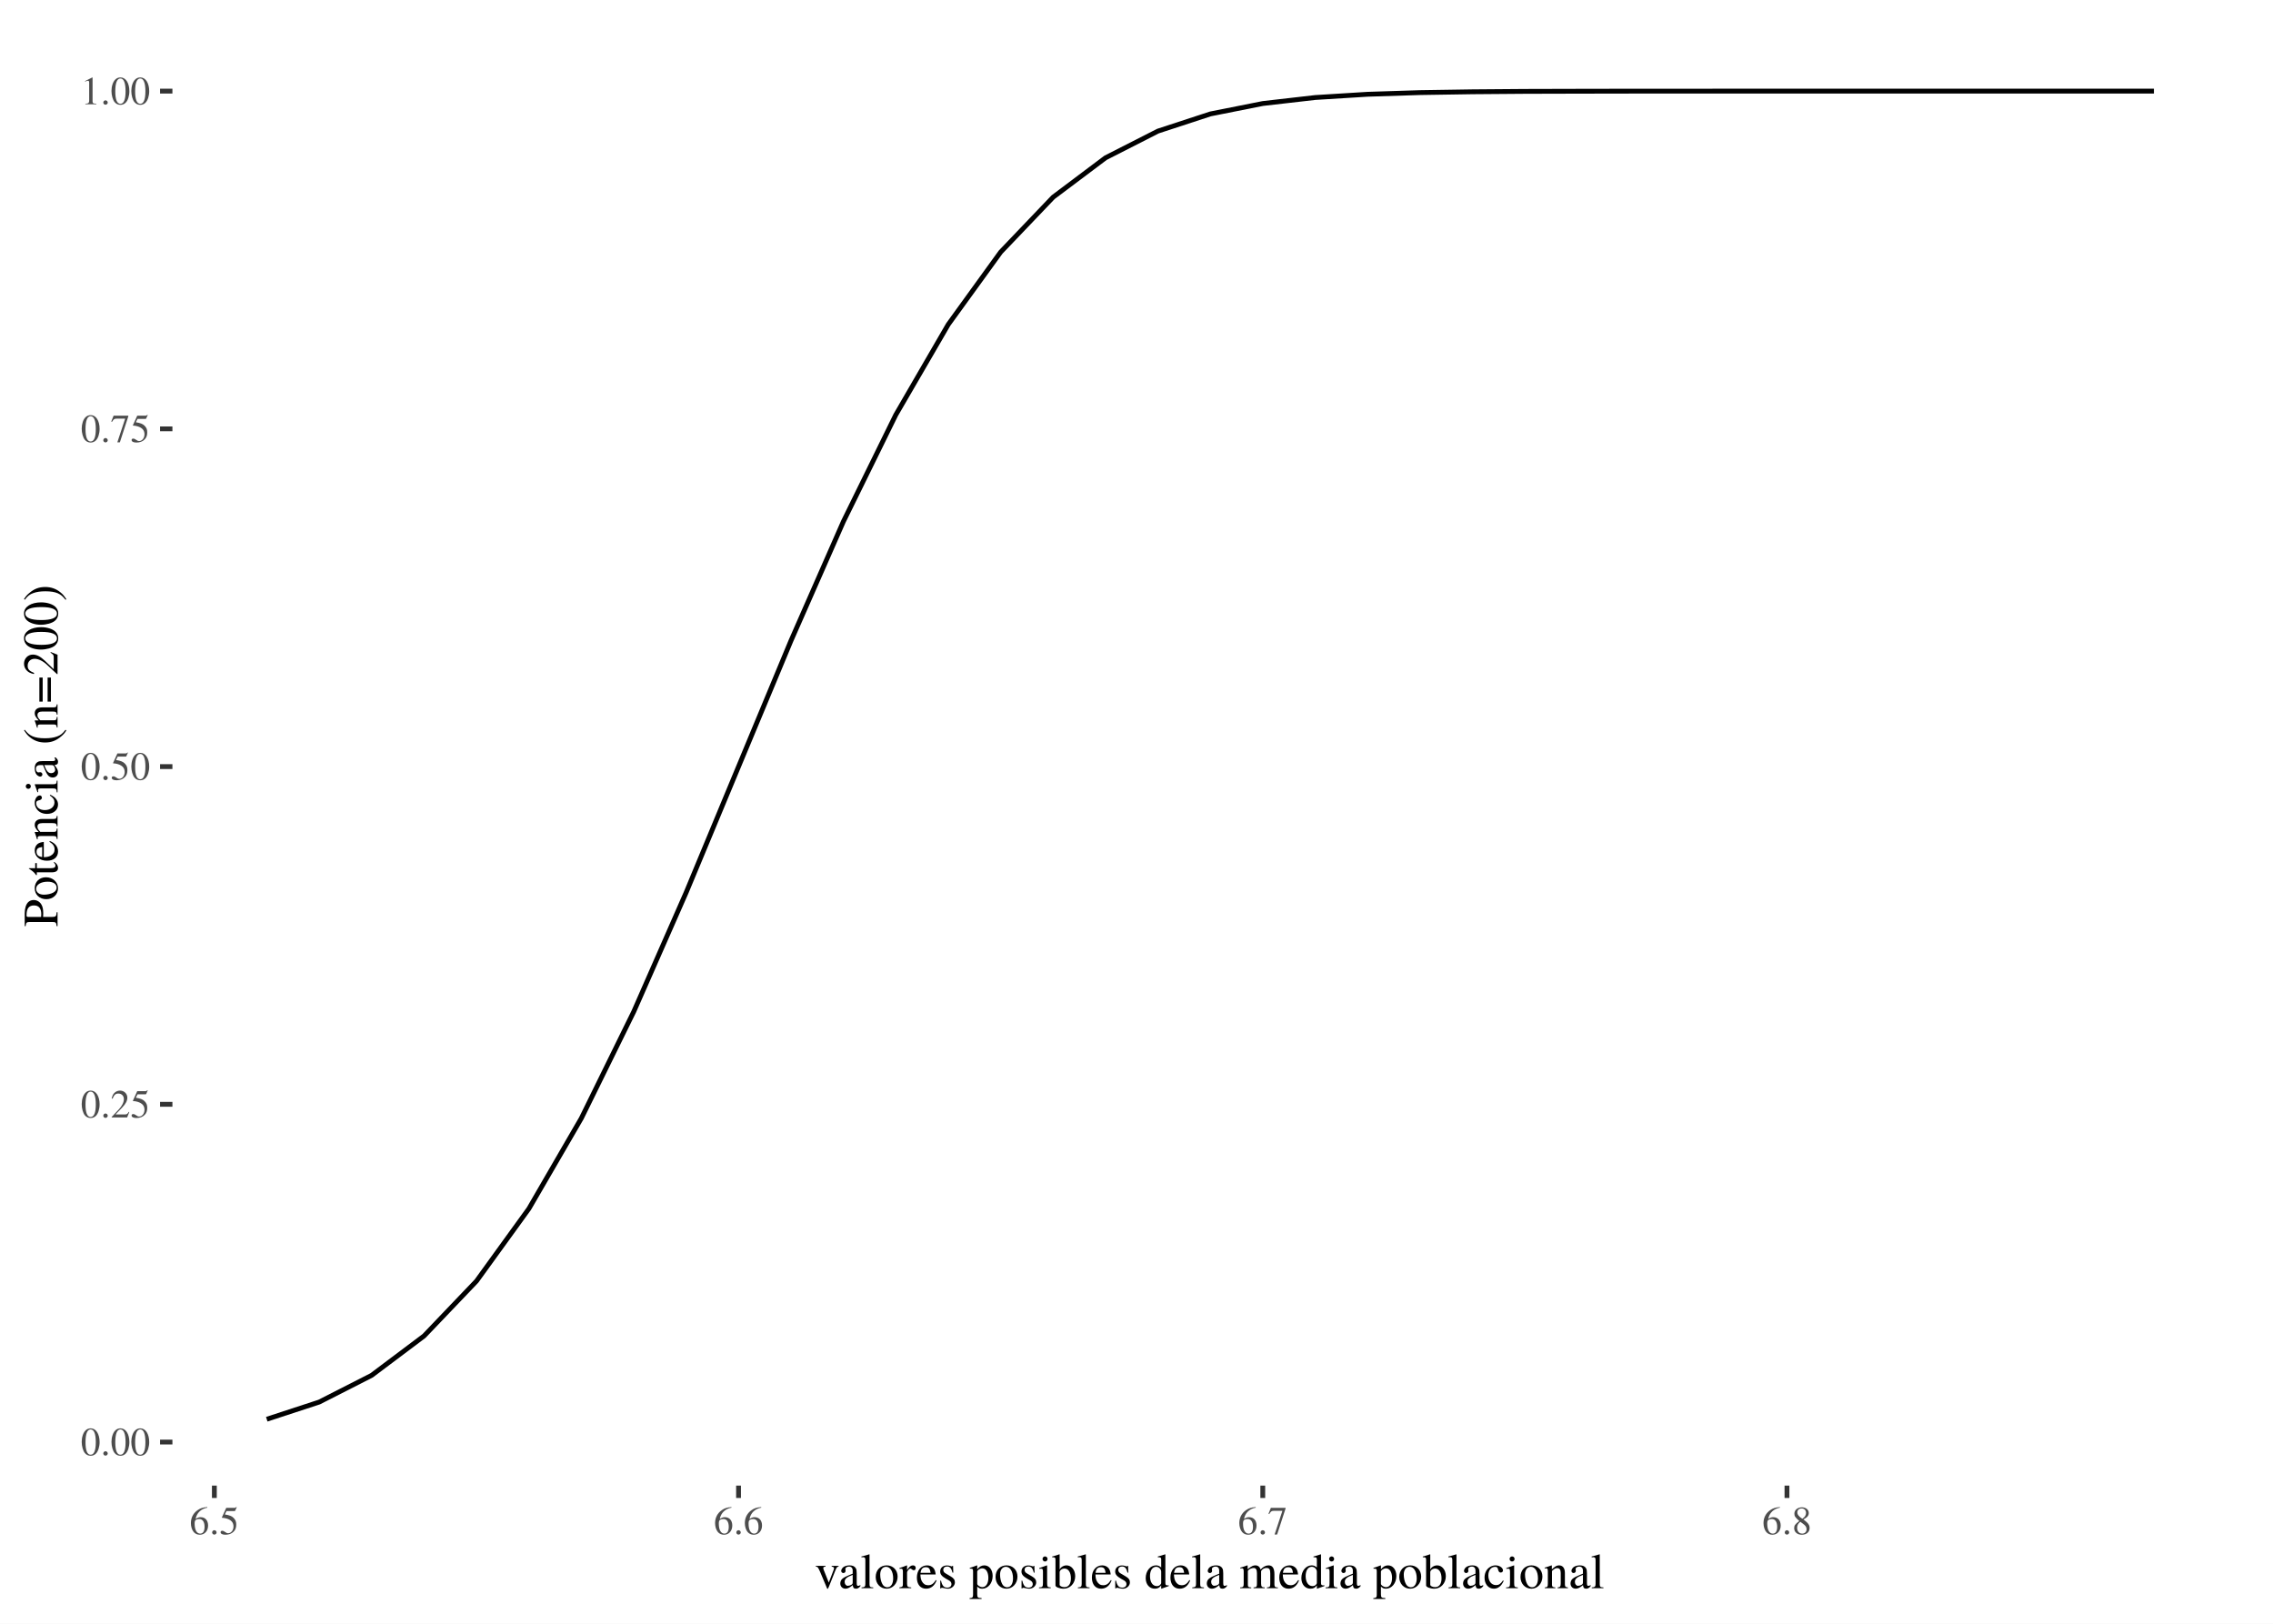
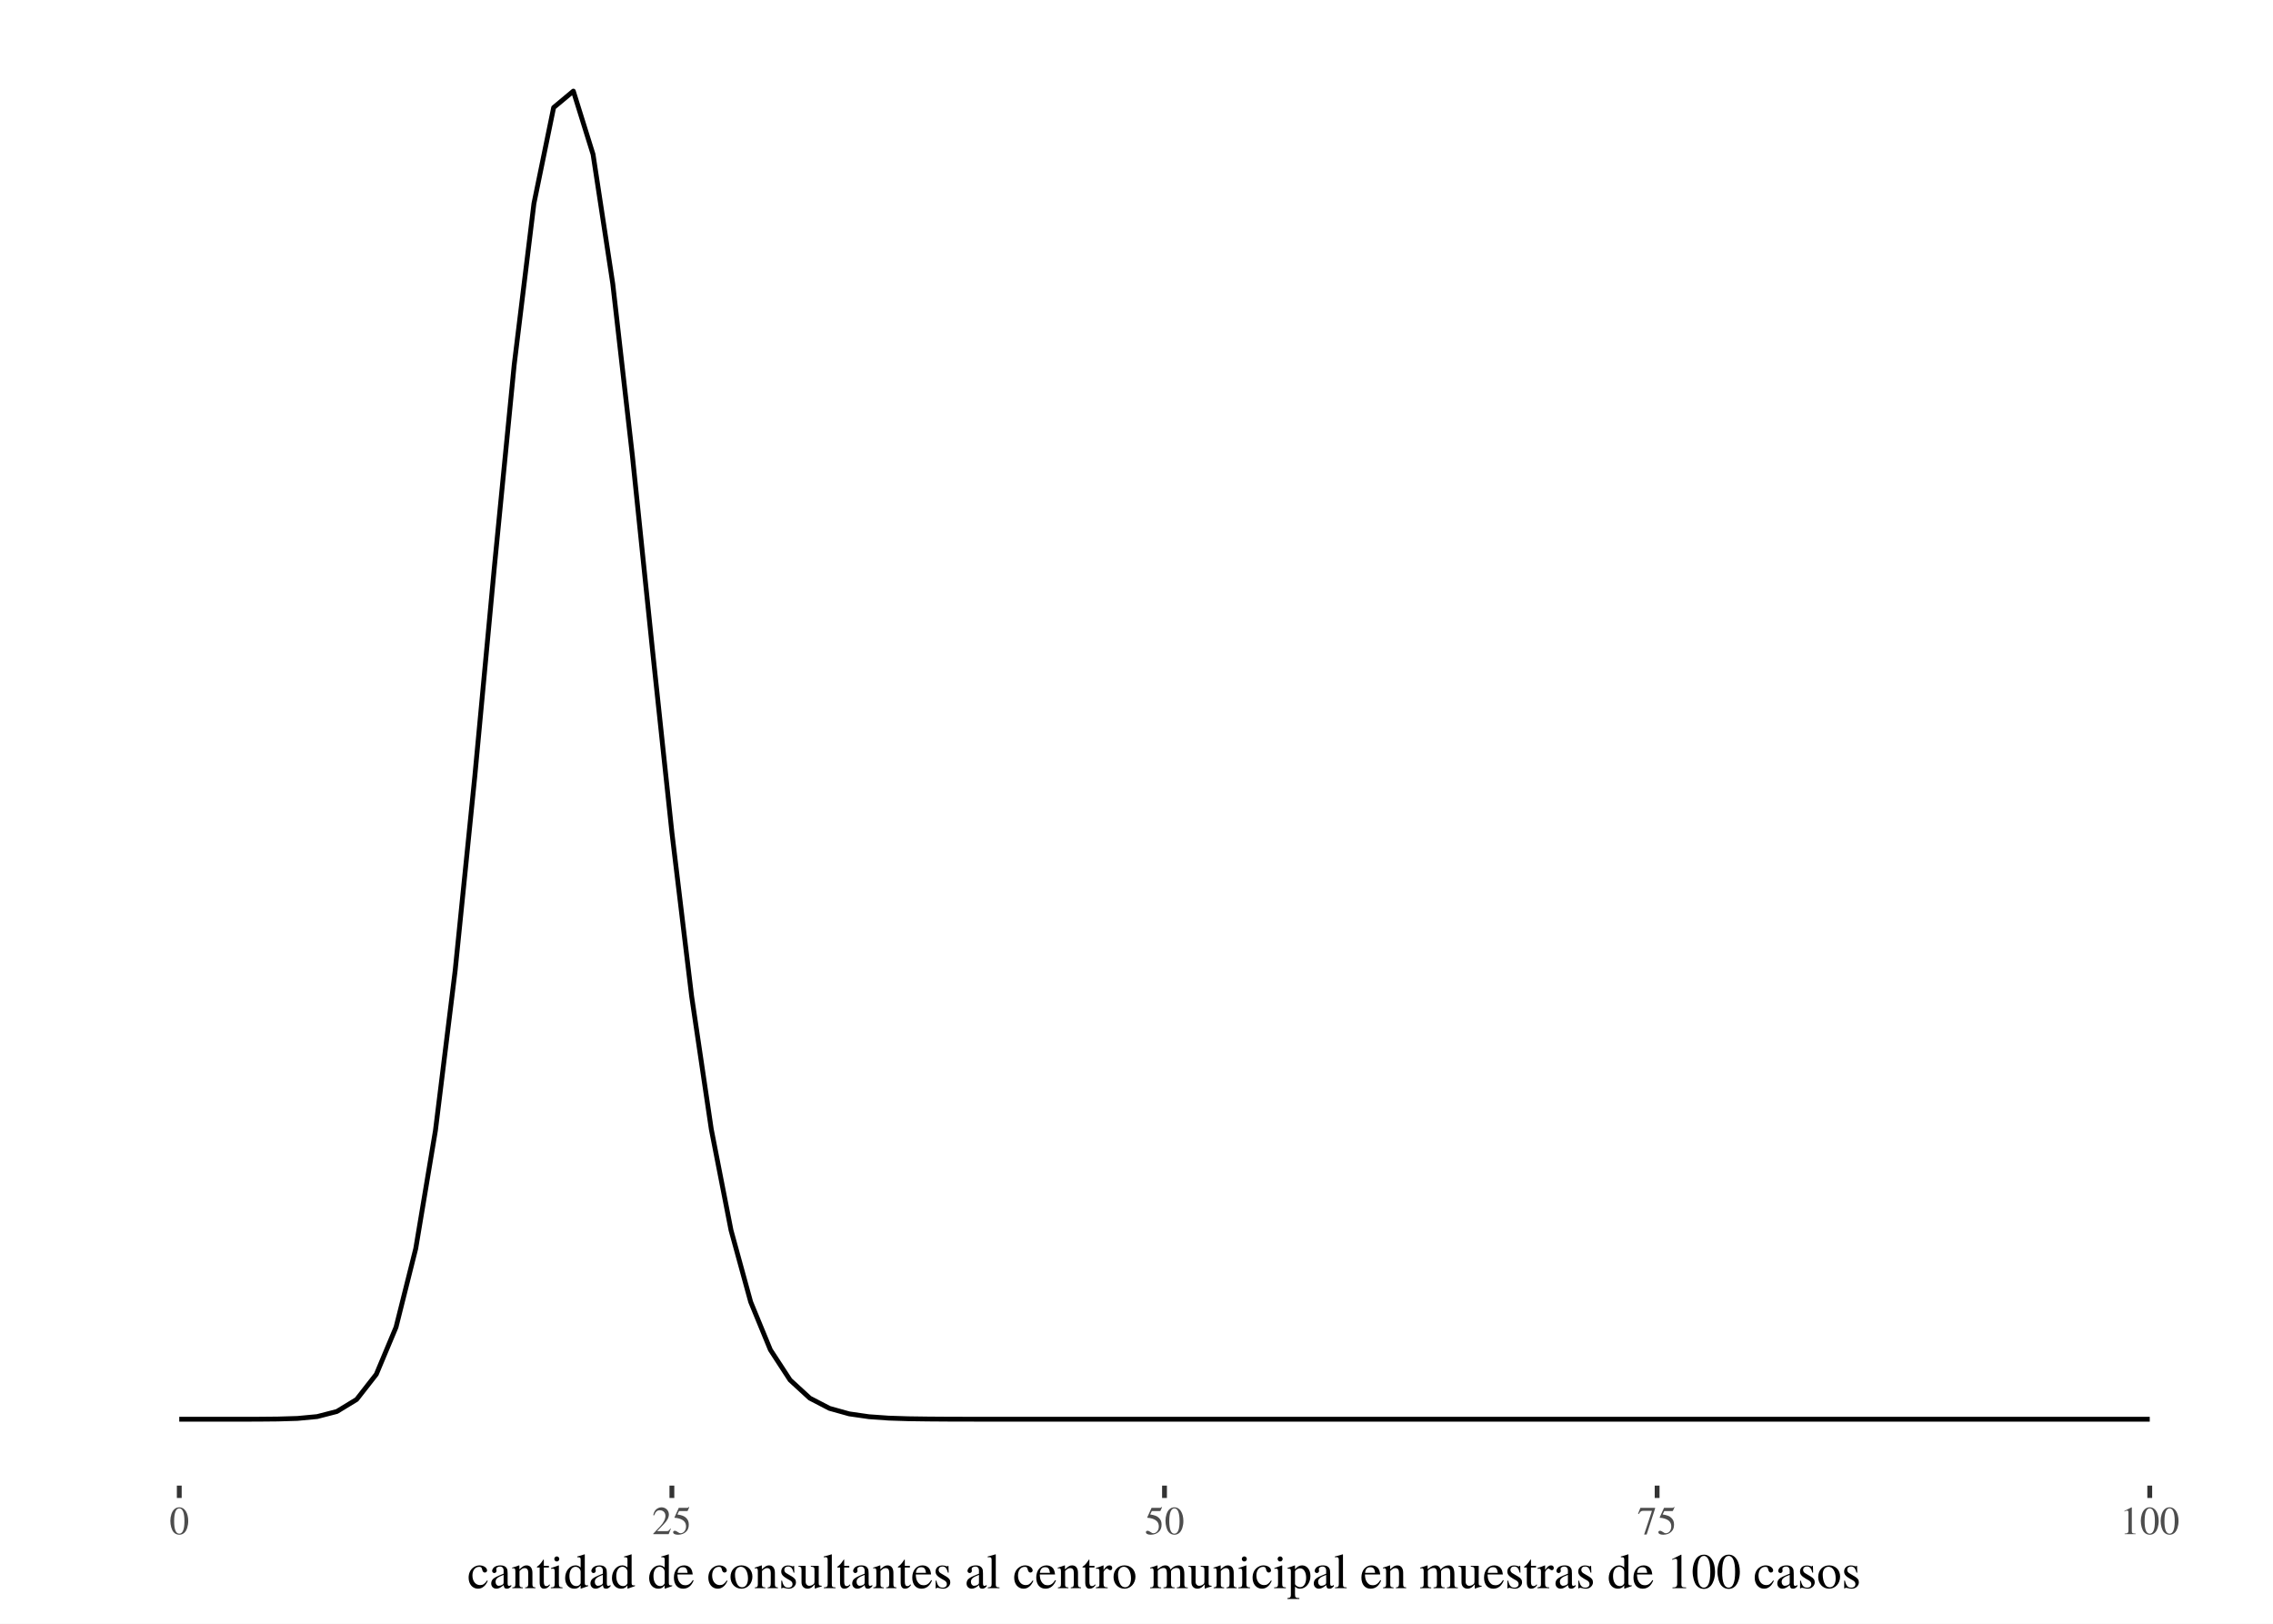
<svg xmlns="http://www.w3.org/2000/svg" viewBox="0 0 504.00 360.00">
  <defs>
    <style type="text/css">
    line, polyline, polygon, path, rect, circle {
      fill: none;
      stroke: #000000;
      stroke-linecap: round;
      stroke-linejoin: round;
      stroke-miterlimit: 10.00;
    }
  </style>
  </defs>
  <rect width="100%" height="100%" style="stroke: none; fill: #FFFFFF;" />
  <defs>
-     <clipPath id="cpMzguMjN8NDk4LjUyfDMyOS4zOHw1LjQ4">
-       <rect x="38.23" y="5.48" width="460.29" height="323.90" />
+     <clipPath id="cpMTcuOTB8NDk4LjUyfDMyOS4zOHw1LjQ4">
+       <rect x="17.90" y="5.48" width="480.62" height="323.90" />
    </clipPath>
  </defs>
-   <polyline points="59.15,314.66 70.78,310.85 82.40,304.93 94.02,296.20 105.65,284.03 117.27,267.98 128.89,247.95 140.52,224.30 152.14,197.88 163.76,169.96 175.39,142.04 187.01,115.62 198.63,91.97 210.26,71.94 221.88,55.89 233.51,43.72 245.13,34.99 256.75,29.07 268.38,25.26 280.00,22.95 291.62,21.62 303.25,20.90 314.87,20.53 326.49,20.35 338.12,20.26 349.74,20.23 361.36,20.21 372.99,20.21 384.61,20.20 396.23,20.20 407.86,20.20 419.48,20.20 431.10,20.20 442.73,20.20 454.35,20.20 465.97,20.20 477.60,20.20 " style="stroke-width: 1.07; stroke-linecap: butt;" clip-path="url(#cpMzguMjN8NDk4LjUyfDMyOS4zOHw1LjQ4)" />
+   <polyline points="39.75,314.66 44.11,314.66 48.48,314.66 52.85,314.66 57.22,314.65 61.59,314.61 65.96,314.48 70.33,314.07 74.70,312.94 79.07,310.28 83.44,304.69 87.81,294.26 92.18,276.84 96.55,250.66 100.92,215.23 105.28,172.14 109.65,125.38 114.02,80.84 118.39,45.12 122.76,23.84 127.13,20.20 131.50,34.22 135.87,62.90 140.24,101.22 144.61,143.46 148.98,184.55 153.35,220.83 157.72,250.37 162.09,272.75 166.45,288.65 170.82,299.27 175.19,305.97 179.56,309.98 183.93,312.25 188.30,313.47 192.67,314.10 197.04,314.41 201.41,314.55 205.78,314.61 210.15,314.64 214.52,314.65 218.89,314.66 223.26,314.66 227.62,314.66 231.99,314.66 236.36,314.66 240.73,314.66 245.10,314.66 249.47,314.66 253.84,314.66 258.21,314.66 262.58,314.66 266.95,314.66 271.32,314.66 275.69,314.66 280.06,314.66 284.43,314.66 288.79,314.66 293.16,314.66 297.53,314.66 301.90,314.66 306.27,314.66 310.64,314.66 315.01,314.66 319.38,314.66 323.75,314.66 328.12,314.66 332.49,314.66 336.86,314.66 341.23,314.66 345.60,314.66 349.96,314.66 354.33,314.66 358.70,314.66 363.07,314.66 367.44,314.66 371.81,314.66 376.18,314.66 380.55,314.66 384.92,314.66 389.29,314.66 393.66,314.66 398.03,314.66 402.40,314.66 406.77,314.66 411.13,314.66 415.50,314.66 419.87,314.66 424.24,314.66 428.61,314.66 432.98,314.66 437.35,314.66 441.72,314.66 446.09,314.66 450.46,314.66 454.83,314.66 459.20,314.66 463.57,314.66 467.94,314.66 472.30,314.66 476.67,314.66 " style="stroke-width: 1.07; stroke-linecap: butt;" clip-path="url(#cpMTcuOTB8NDk4LjUyfDMyOS4zOHw1LjQ4)" />
  <defs>
    <clipPath id="cpMC4wMHw1MDQuMDB8MzYwLjAwfDAuMDA=">
      <rect x="0.00" y="0.00" width="504.00" height="360.00" />
    </clipPath>
  </defs>
+   <polyline points="39.75,332.12 39.75,329.38 " style="stroke-width: 1.07; stroke: #333333; stroke-linecap: butt;" clip-path="url(#cpMC4wMHw1MDQuMDB8MzYwLjAwfDAuMDA=)" />
+   <polyline points="148.98,332.12 148.98,329.38 " style="stroke-width: 1.07; stroke: #333333; stroke-linecap: butt;" clip-path="url(#cpMC4wMHw1MDQuMDB8MzYwLjAwfDAuMDA=)" />
+   <polyline points="258.21,332.12 258.21,329.38 " style="stroke-width: 1.07; stroke: #333333; stroke-linecap: butt;" clip-path="url(#cpMC4wMHw1MDQuMDB8MzYwLjAwfDAuMDA=)" />
+   <polyline points="367.44,332.12 367.44,329.38 " style="stroke-width: 1.07; stroke: #333333; stroke-linecap: butt;" clip-path="url(#cpMC4wMHw1MDQuMDB8MzYwLjAwfDAuMDA=)" />
+   <polyline points="476.67,332.12 476.67,329.38 " style="stroke-width: 1.07; stroke: #333333; stroke-linecap: butt;" clip-path="url(#cpMC4wMHw1MDQuMDB8MzYwLjAwfDAuMDA=)" />
  <g clip-path="url(#cpMC4wMHw1MDQuMDB8MzYwLjAwfDAuMDA=)">
-     <text x="17.90" y="322.63" style="font-size: 8.80px; fill: #4D4D4D; font-family: TeX Gyre Termes;" textLength="15.40px" lengthAdjust="spacingAndGlyphs">0.00</text>
+     <text x="37.55" y="340.14" style="font-size: 8.80px; fill: #4D4D4D; font-family: TeX Gyre Termes;" textLength="4.40px" lengthAdjust="spacingAndGlyphs">0</text>
  </g>
  <g clip-path="url(#cpMC4wMHw1MDQuMDB8MzYwLjAwfDAuMDA=)">
-     <text x="17.90" y="247.75" style="font-size: 8.80px; fill: #4D4D4D; font-family: TeX Gyre Termes;" textLength="15.40px" lengthAdjust="spacingAndGlyphs">0.25</text>
+     <text x="144.58" y="340.14" style="font-size: 8.80px; fill: #4D4D4D; font-family: TeX Gyre Termes;" textLength="8.80px" lengthAdjust="spacingAndGlyphs">25</text>
  </g>
  <g clip-path="url(#cpMC4wMHw1MDQuMDB8MzYwLjAwfDAuMDA=)">
-     <text x="17.90" y="172.87" style="font-size: 8.80px; fill: #4D4D4D; font-family: TeX Gyre Termes;" textLength="15.40px" lengthAdjust="spacingAndGlyphs">0.50</text>
+     <text x="253.81" y="340.14" style="font-size: 8.80px; fill: #4D4D4D; font-family: TeX Gyre Termes;" textLength="8.80px" lengthAdjust="spacingAndGlyphs">50</text>
  </g>
  <g clip-path="url(#cpMC4wMHw1MDQuMDB8MzYwLjAwfDAuMDA=)">
-     <text x="17.90" y="97.99" style="font-size: 8.80px; fill: #4D4D4D; font-family: TeX Gyre Termes;" textLength="15.40px" lengthAdjust="spacingAndGlyphs">0.75</text>
+     <text x="363.04" y="340.14" style="font-size: 8.80px; fill: #4D4D4D; font-family: TeX Gyre Termes;" textLength="8.80px" lengthAdjust="spacingAndGlyphs">75</text>
  </g>
  <g clip-path="url(#cpMC4wMHw1MDQuMDB8MzYwLjAwfDAuMDA=)">
-     <text x="17.90" y="23.12" style="font-size: 8.80px; fill: #4D4D4D; font-family: TeX Gyre Termes;" textLength="15.40px" lengthAdjust="spacingAndGlyphs">1.00</text>
-   </g>
-   <polyline points="35.49,319.72 38.23,319.72 " style="stroke-width: 1.07; stroke: #333333; stroke-linecap: butt;" clip-path="url(#cpMC4wMHw1MDQuMDB8MzYwLjAwfDAuMDA=)" />
-   <polyline points="35.49,244.84 38.23,244.84 " style="stroke-width: 1.07; stroke: #333333; stroke-linecap: butt;" clip-path="url(#cpMC4wMHw1MDQuMDB8MzYwLjAwfDAuMDA=)" />
-   <polyline points="35.49,169.96 38.23,169.96 " style="stroke-width: 1.07; stroke: #333333; stroke-linecap: butt;" clip-path="url(#cpMC4wMHw1MDQuMDB8MzYwLjAwfDAuMDA=)" />
-   <polyline points="35.49,95.08 38.23,95.08 " style="stroke-width: 1.07; stroke: #333333; stroke-linecap: butt;" clip-path="url(#cpMC4wMHw1MDQuMDB8MzYwLjAwfDAuMDA=)" />
-   <polyline points="35.49,20.20 38.23,20.20 " style="stroke-width: 1.07; stroke: #333333; stroke-linecap: butt;" clip-path="url(#cpMC4wMHw1MDQuMDB8MzYwLjAwfDAuMDA=)" />
-   <polyline points="47.53,332.12 47.53,329.38 " style="stroke-width: 1.07; stroke: #333333; stroke-linecap: butt;" clip-path="url(#cpMC4wMHw1MDQuMDB8MzYwLjAwfDAuMDA=)" />
-   <polyline points="163.76,332.12 163.76,329.38 " style="stroke-width: 1.07; stroke: #333333; stroke-linecap: butt;" clip-path="url(#cpMC4wMHw1MDQuMDB8MzYwLjAwfDAuMDA=)" />
-   <polyline points="280.00,332.12 280.00,329.38 " style="stroke-width: 1.07; stroke: #333333; stroke-linecap: butt;" clip-path="url(#cpMC4wMHw1MDQuMDB8MzYwLjAwfDAuMDA=)" />
-   <polyline points="396.23,332.12 396.23,329.38 " style="stroke-width: 1.07; stroke: #333333; stroke-linecap: butt;" clip-path="url(#cpMC4wMHw1MDQuMDB8MzYwLjAwfDAuMDA=)" />
-   <g clip-path="url(#cpMC4wMHw1MDQuMDB8MzYwLjAwfDAuMDA=)">
-     <text x="42.03" y="340.14" style="font-size: 8.80px; fill: #4D4D4D; font-family: TeX Gyre Termes;" textLength="11.00px" lengthAdjust="spacingAndGlyphs">6.5</text>
+     <text x="470.07" y="340.14" style="font-size: 8.80px; fill: #4D4D4D; font-family: TeX Gyre Termes;" textLength="13.20px" lengthAdjust="spacingAndGlyphs">100</text>
  </g>
  <g clip-path="url(#cpMC4wMHw1MDQuMDB8MzYwLjAwfDAuMDA=)">
-     <text x="158.26" y="340.14" style="font-size: 8.80px; fill: #4D4D4D; font-family: TeX Gyre Termes;" textLength="11.00px" lengthAdjust="spacingAndGlyphs">6.6</text>
-   </g>
-   <g clip-path="url(#cpMC4wMHw1MDQuMDB8MzYwLjAwfDAuMDA=)">
-     <text x="274.50" y="340.14" style="font-size: 8.80px; fill: #4D4D4D; font-family: TeX Gyre Termes;" textLength="11.00px" lengthAdjust="spacingAndGlyphs">6.7</text>
-   </g>
-   <g clip-path="url(#cpMC4wMHw1MDQuMDB8MzYwLjAwfDAuMDA=)">
-     <text x="390.73" y="340.14" style="font-size: 8.80px; fill: #4D4D4D; font-family: TeX Gyre Termes;" textLength="11.00px" lengthAdjust="spacingAndGlyphs">6.8</text>
-   </g>
-   <g clip-path="url(#cpMC4wMHw1MDQuMDB8MzYwLjAwfDAuMDA=)">
-     <text x="180.69" y="352.12" style="font-size: 11.00px; font-family: TeX Gyre Termes;" textLength="175.36px" lengthAdjust="spacingAndGlyphs">valores posibles dela media poblacional</text>
-   </g>
-   <g clip-path="url(#cpMC4wMHw1MDQuMDB8MzYwLjAwfDAuMDA=)">
-     <text transform="translate(12.76,205.51) rotate(-90)" style="font-size: 11.00px; font-family: TeX Gyre Termes;" textLength="76.16px" lengthAdjust="spacingAndGlyphs">Potencia (n=200)</text>
+     <text x="103.63" y="352.12" style="font-size: 11.00px; font-family: TeX Gyre Termes;" textLength="309.17px" lengthAdjust="spacingAndGlyphs">cantidad de consultantes al centro municipal en muestras de 100 casos</text>
  </g>
</svg>
